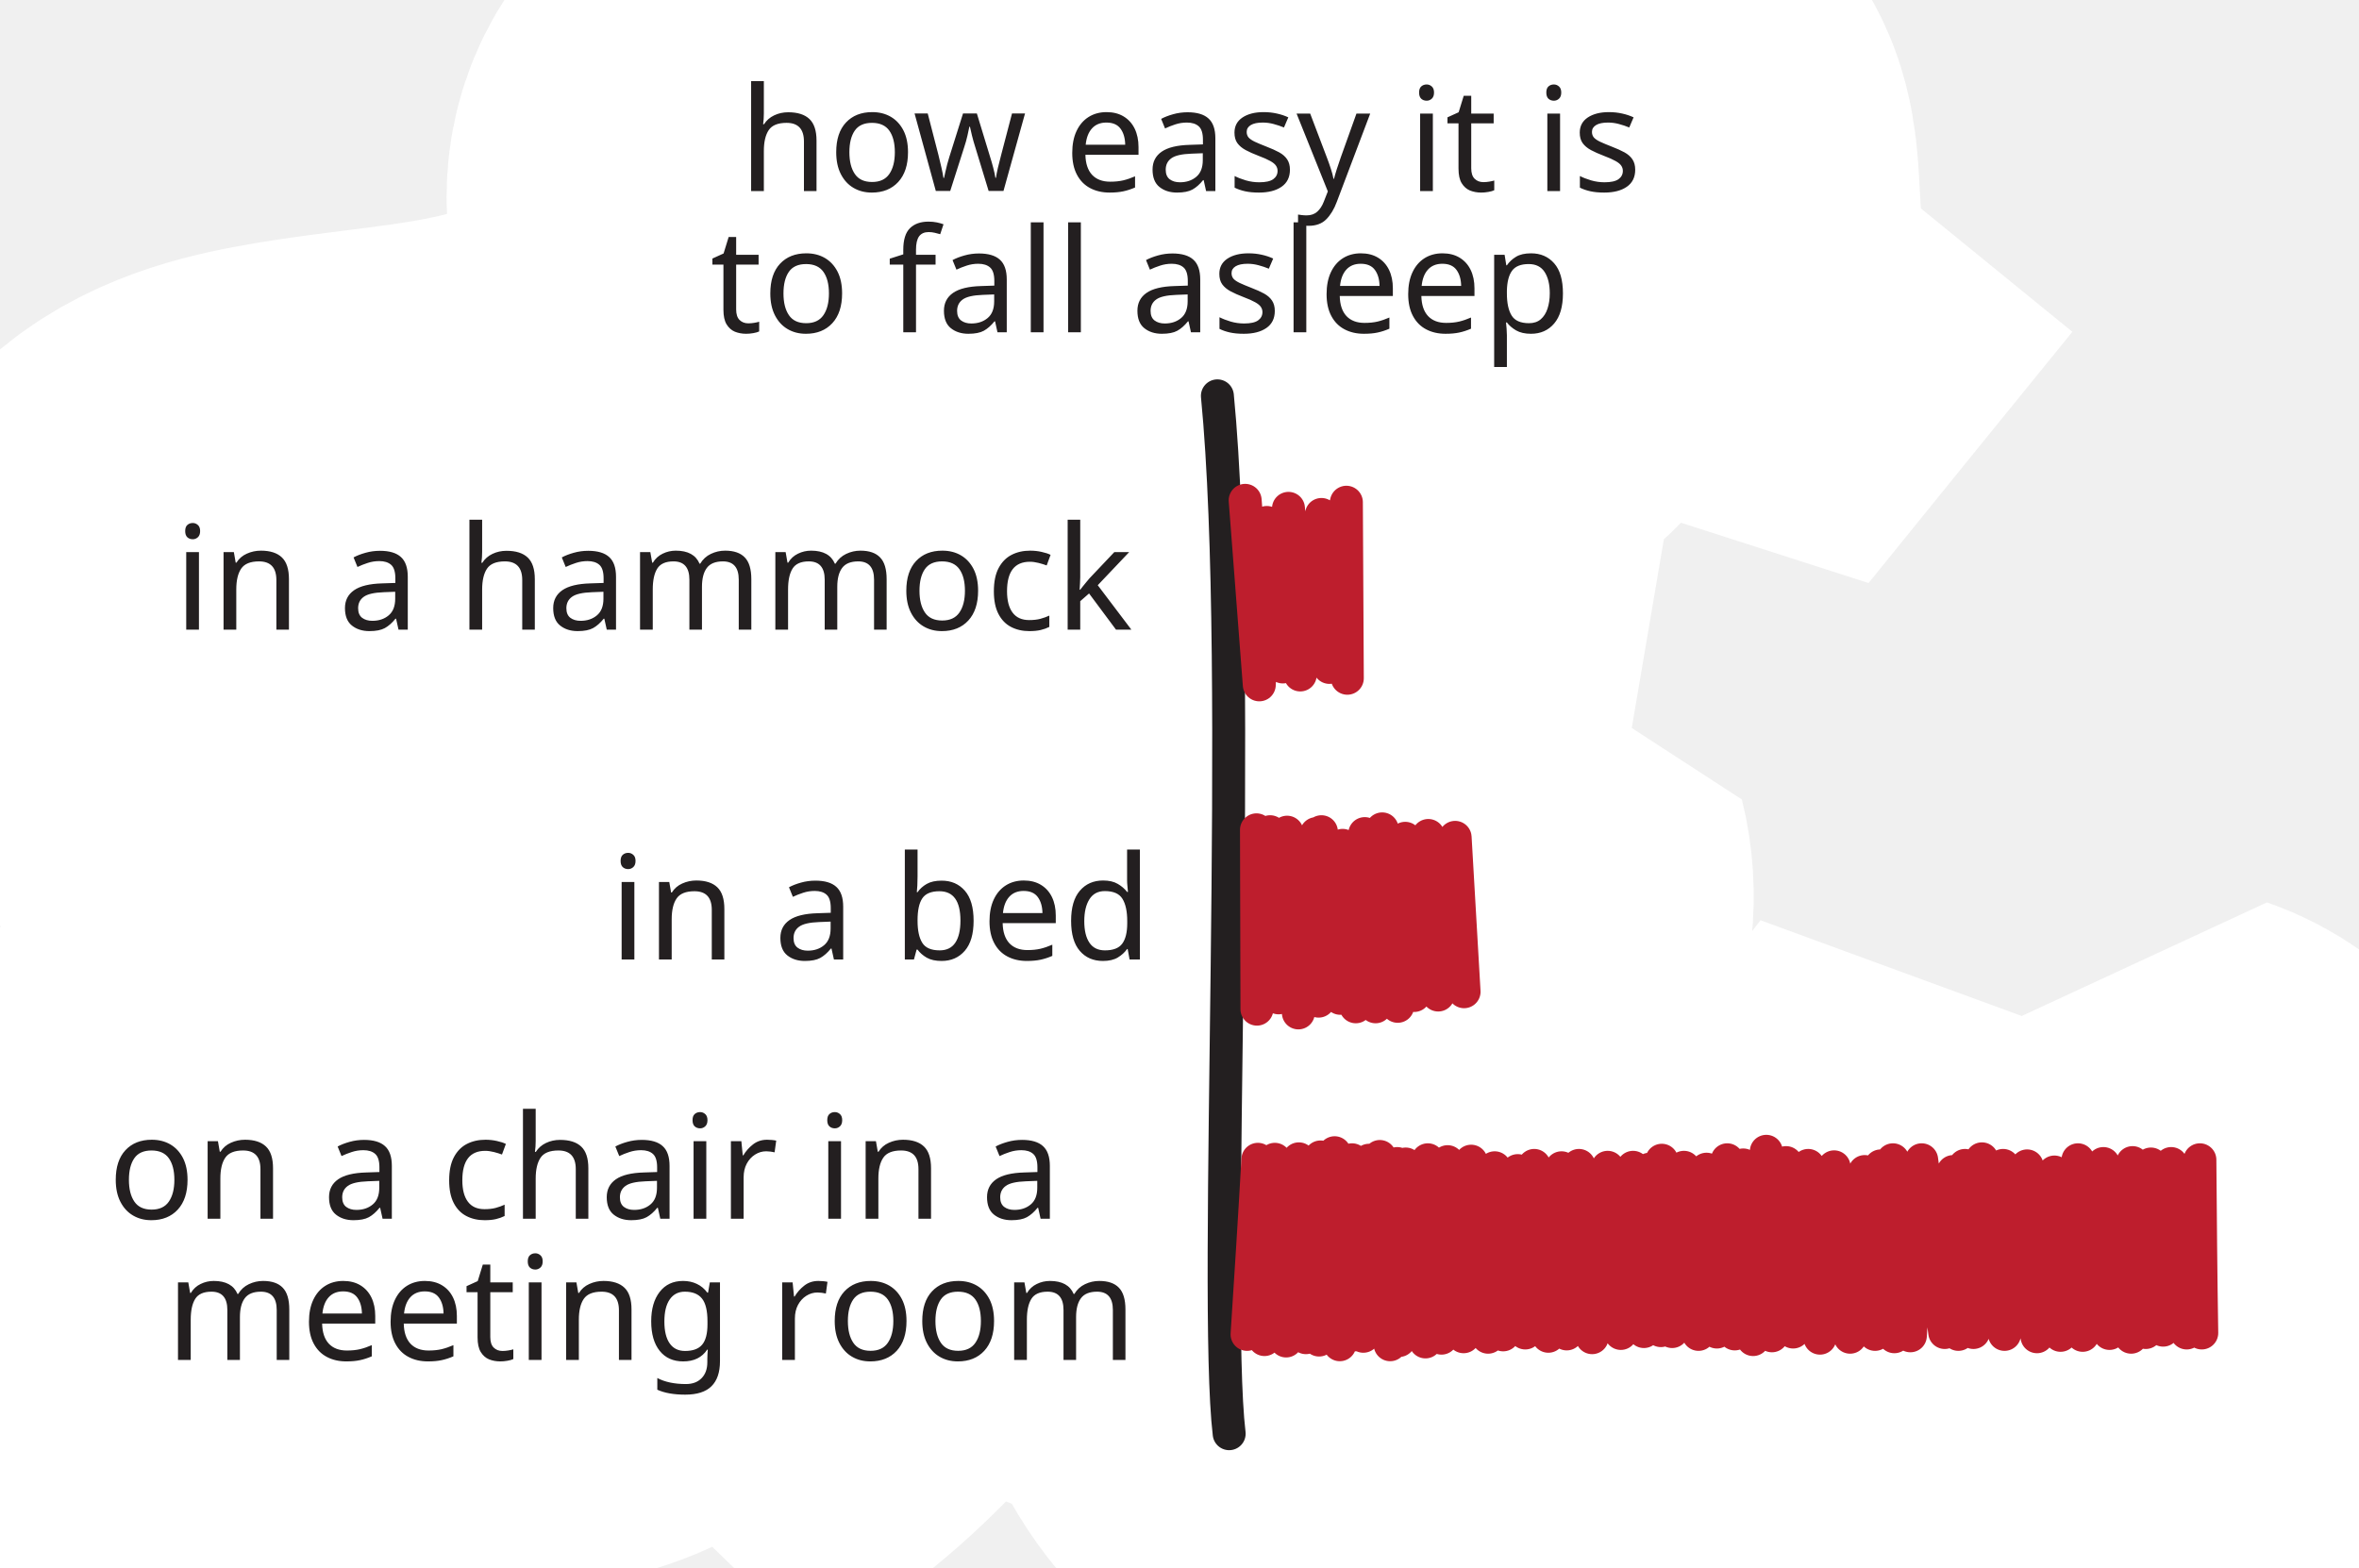
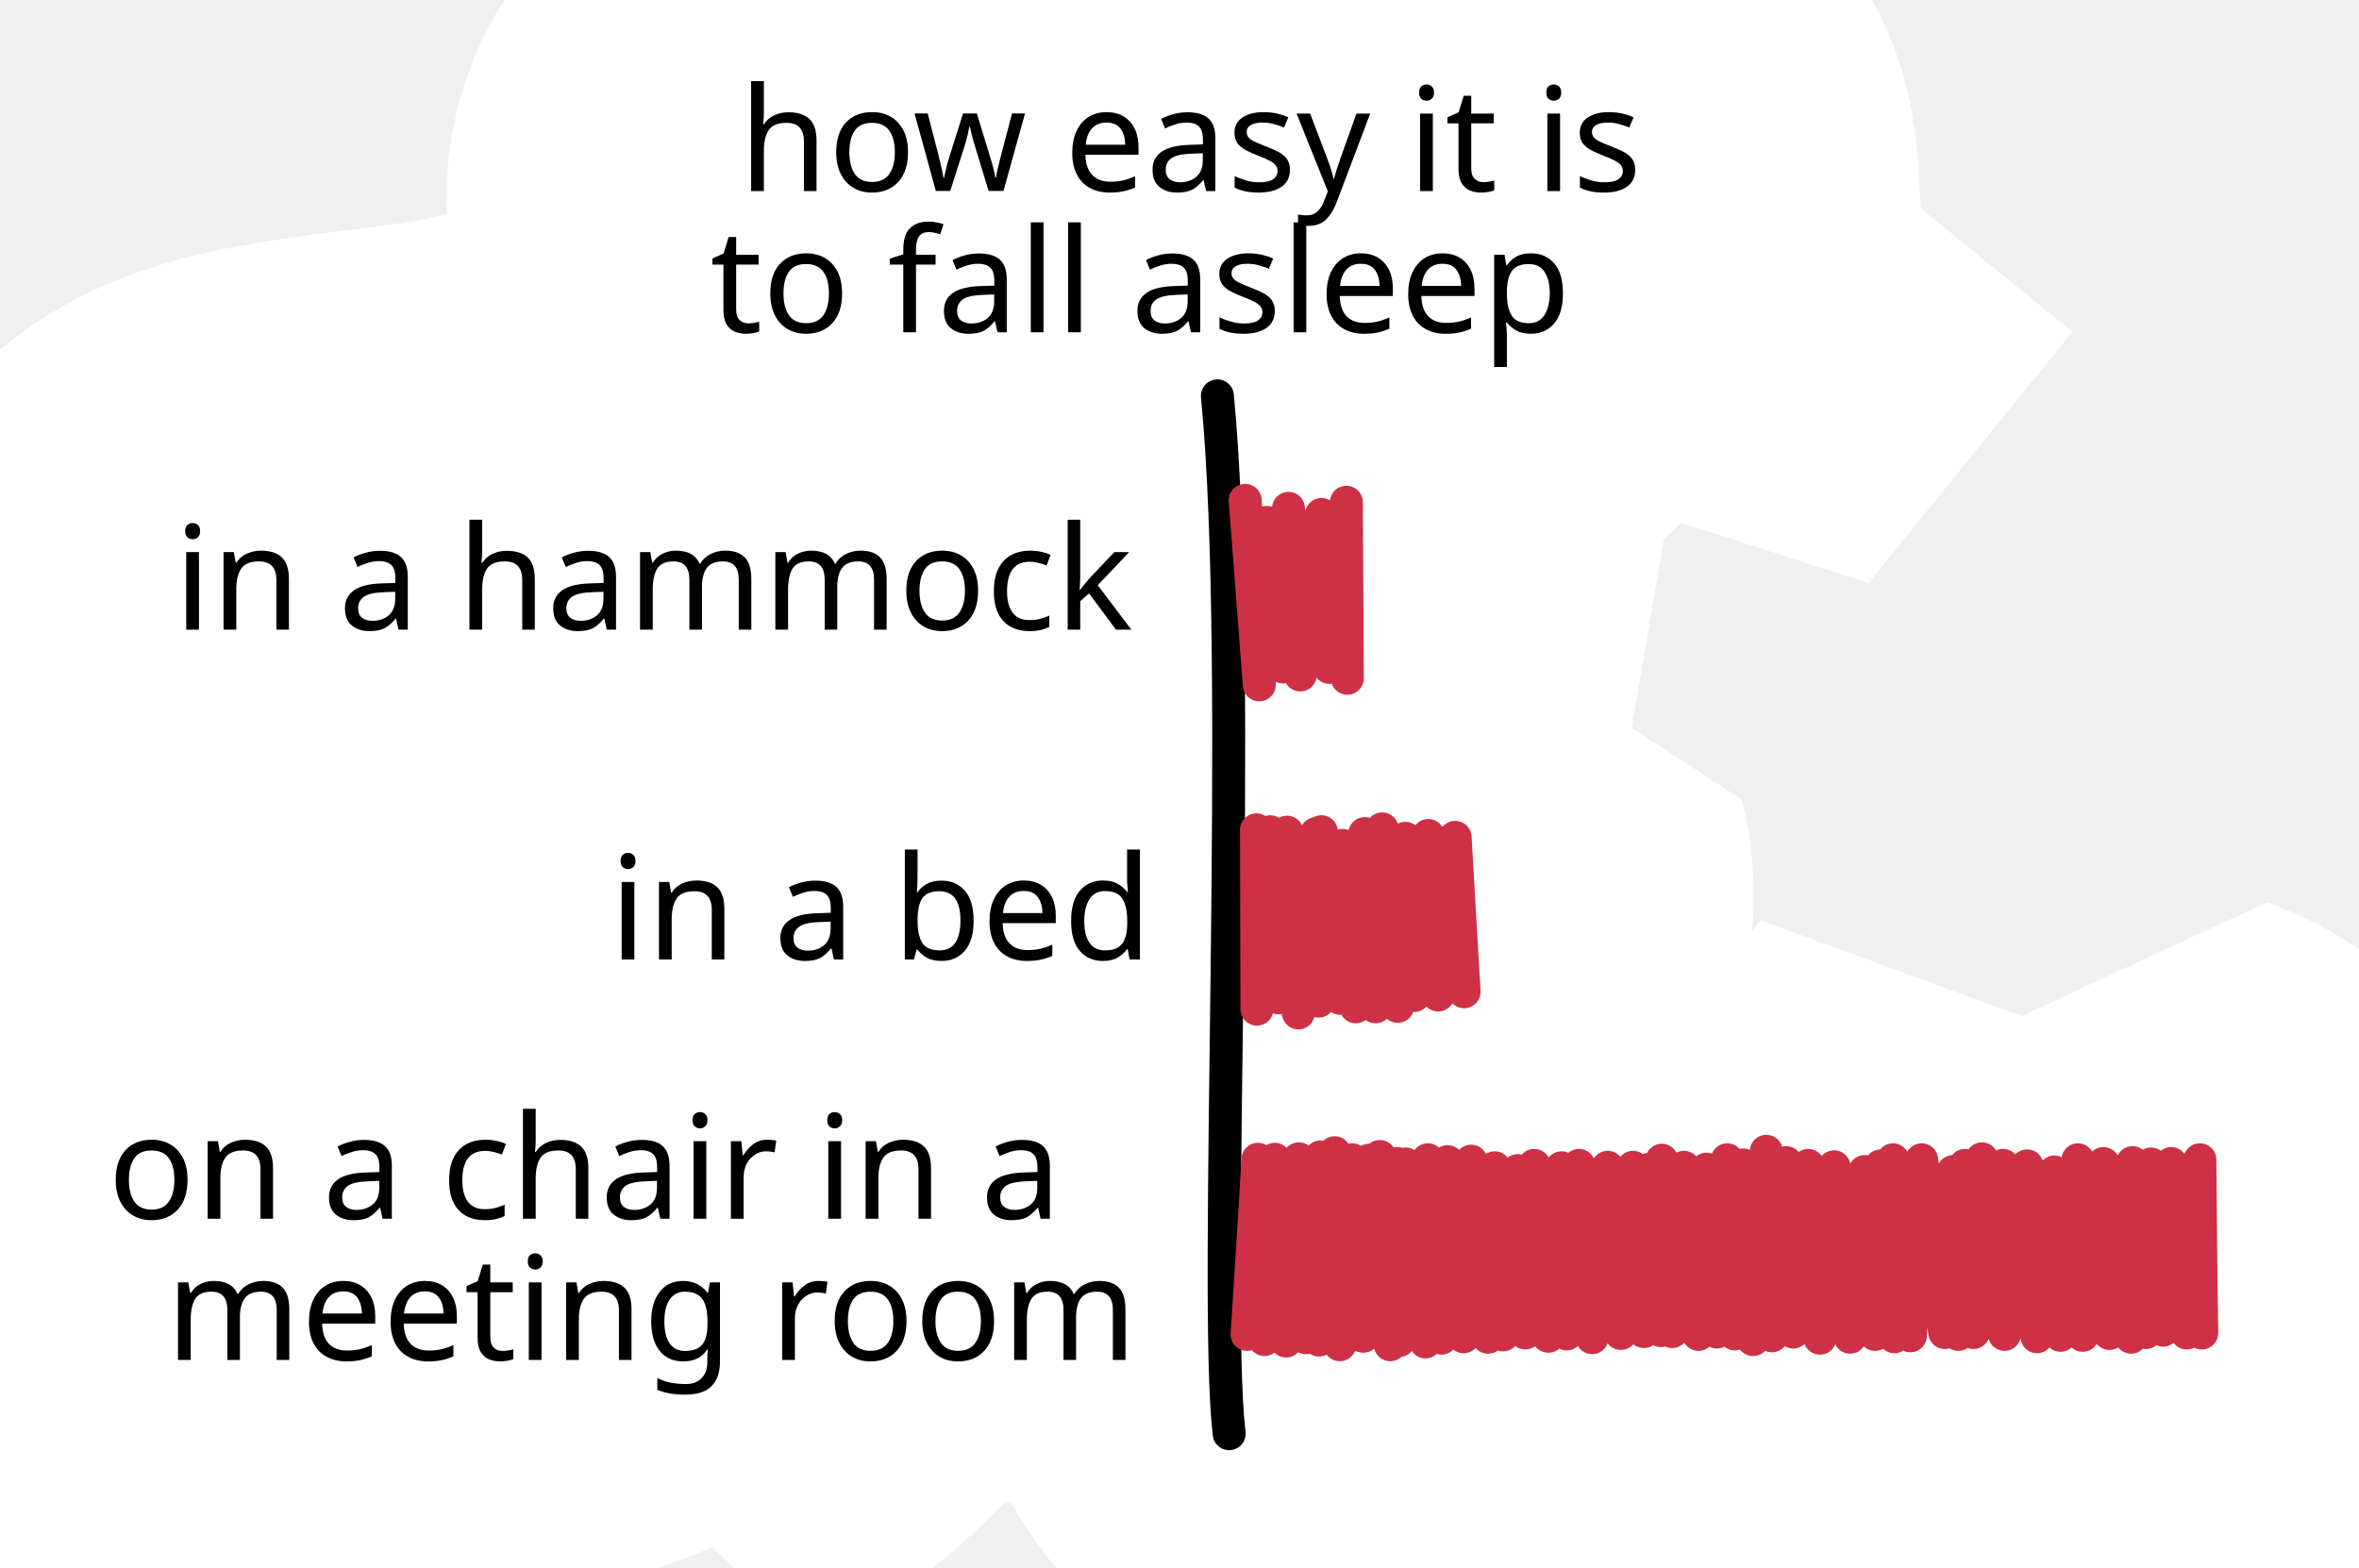
<svg xmlns="http://www.w3.org/2000/svg" version="1.1" id="Layer_1" x="0px" y="0px" width="501.1px" height="333px" viewBox="0 0 501.1 333" enable-background="new 0 0 501.1 333" xml:space="preserve">
  <path fill="none" stroke="#FFFFFF" stroke-width="120" stroke-linejoin="bevel" stroke-miterlimit="10" d="M393.7,32.6  c-14.5,17.8-28.9,35.6-43.4,53.5c-0.9-15.3-1.7-30.6-2.6-45.9c-0.3-4.8-0.8-10.2-4.4-13.3c-6.1-5.3-16.2,0.2-19.4,7.7  c-3.2,7.4-2.4,15.9-4.2,23.8c-1.8,7.9-8.1,16.2-16.1,15.1c-8.1-1.2-11.8-10.8-12.9-18.9c-1.9-14.3-0.9-28.9,2.9-42.8  c-7.1,12.1-14.2,24.3-21.3,36.4c-4.1,7-8.6,14.3-15.8,18c-7.2,3.6-17.9,1.5-20.5-6.2c-1.8-5.5,1.1-11.4,4.5-16  c3.5-4.6,7.7-9,9.1-14.5c1.4-5.6-1.5-12.8-7.2-13.3c-5.6-0.5-9.5,5.3-12.1,10.4c-10.5,20.6-21,41.1-31.6,61.7  c-1.1-12.1-2.2-24.2-3.4-36.2c-0.7-7.5-1.6-15.4-6.2-21.2c-7.8-9.8-25.5-8.6-31.9,2.2s1.1,26.9,13.4,29  c-14.5,19.9-35.9,34.7-59.7,41.2c-16.3,4.4-33.3,5-49.9,8.1c-9.2,1.7-18.8,4.5-25.1,11.3c-6.4,6.9-7.9,18.9-0.9,25.2  c5.2,4.6,13.3,4.6,19.6,1.8s11.4-7.9,16.2-12.9c12.4-12.8,24.8-25.6,37.3-38.4c-7.4,10.4-0.9,26.4,10.6,32  c11.4,5.7,25.6,3.2,36.6-3.3c11-6.4,19.6-16.3,28-25.9c-2.5,9.1-5.1,18.5-3.2,27.8c1.9,9.2,9.8,17.9,19.1,17.4c8.6-0.5,15-8,20.2-15  c12-16,24-32.1,36-48.1c0.9,18.4,1.8,36.8,2.8,55.2c17.1-10.8,30.6-27.1,38.1-45.8c-3.8,22.3-7.6,44.7-11.4,67  c-43.3-4.1-87.8,4-126.9,23.1c-12.3,6-25.6,15.5-26,29.2c25.9,3.9,53.5-11.2,64.2-35c1.9,14.7,3.8,29.4,5.7,44  c14.9-15.8,29.9-31.6,44.8-47.3c-4.6,8-9.3,16.4-10.1,25.7c-0.7,9.2,3.8,19.6,12.6,22.6c8.7,2.9,18.2-2.2,24.9-8.5  c13.9-12.8,22.4-31.1,23.4-50c0.2,17,0.4,34,0.6,51c10.6-5.4,16.6-18.5,13.7-30.1c-16.5,2.9-31.7,12.6-41.4,26.3  c8.6-2.5,10-15.8,3.4-22c-6.6-6.1-17.1-5.8-25.3-2.1c-8.2,3.8-14.6,10.3-21.5,16.1c-23.5,19.8-53.9,31.4-84.6,32.3  c-20.2,0.6-40.3-3.2-60.4-2.9s-41.7,5.7-54.9,20.9c-9.7,11.1-12.5,30.7-0.4,39.1c9.3,6.5,22.8,2.7,30.7-5.3s11.6-19.3,15.1-30  s7.1-22,15-30.1C80.8,250.3,74,274,67.1,297.8c22.9-17.4,43.5-37.8,61.1-60.5c-10.8-8.7-29.4-3.9-34.7,8.9  c-5.3,12.8,4.7,29.3,18.4,30.7c11.9,1.2,22.5-7.1,31.6-14.8c12-10.2,24-20.4,35.9-30.6c-11.9,22.2-23.9,44.4-35.8,66.6  c21.1-12.1,38.6-30.5,49.6-52.2c-2.2,15.6-4.3,31.2-6.5,46.8c12-16.7,24.1-33.3,36.1-50c-2.6,17.5-5.1,35-7.7,52.5  c12.3-17,24.6-34,36.9-51c0.4,16.7,0.7,33.5,1.1,50.2c10.2-17.8,20.4-35.6,30.6-53.4c-4.2,27.4-8.4,54.8-12.6,82.2  c22.8-32,45.6-64,68.3-96c0.3,15.3,0.6,30.6,0.9,45.9c14.9-5.7,27.9-16.2,36.6-29.6c-0.5,16.3-1.1,32.6-1.6,48.9  c15.4-20.1,30.9-40.3,46.3-60.4c-1,20.4-2,40.8-3,61.2c19.6-8.4,35.6-24.9,43.3-44.8c14.7,5.1,20.1,26.8,9.4,38.1  c-7.2,7.6-18.4,9.5-28.8,10.9c-41.6,5.5-83.5,9.1-125.4,10.9c-14.2,0.6-29.7,0.6-41-8c-12.5-9.6-15.9-26.8-18-42.5  c-6.2-46.6-9.4-93.6-9.4-140.7c0-16.1,1-33.8,12.2-45.3" />
  <g id="Arrow_right">
</g>
  <text transform="matrix(1 0 0 1 156.9458 40.6011)">
-     <tspan x="0" y="0" fill="#231F20" font-family="'PermanentMarker'" font-size="30.74px">how easy it is</tspan>
-     <tspan x="-6.1" y="30" fill="#231F20" font-family="'PermanentMarker'" font-size="30.74px">to fall asleep</tspan>
+     <tspan x="0" y="0" font-family="'PermanentMarker'" font-size="30.74px">how easy it is</tspan>
+     <tspan x="-6.1" y="30" font-family="'PermanentMarker'" font-size="30.74px">to fall asleep</tspan>
  </text>
-   <path fill="none" stroke="#231F20" stroke-width="7" stroke-linecap="round" stroke-linejoin="round" stroke-miterlimit="10" d="  M258.6,84.1c5.7,58.7-1,191,2.5,220.5" />
-   <text transform="matrix(1 0 0 1 36.9491 133.7708)" fill="#231F20" font-family="'PermanentMarker'" font-size="30.74px">in a hammock</text>
-   <path fill="none" stroke="#BE1E2D" stroke-width="7" stroke-linecap="round" stroke-linejoin="round" stroke-miterlimit="10" d="  M264.5,106.3c1,13.1,2,26.1,3,39.2c0.5-11.5,1.1-23,1.6-34.5c1.1,10.2,2.3,20.5,3.4,30.7c0.4-11.2,0.8-22.5,1.2-33.7  c0.8,11.8,1.7,23.6,2.5,35.4c-0.1-11.4,1.4-22.8,4.5-34.1c0.6,10.8,1.1,21.6,1.7,32.5c-0.4-11.7,0.8-23.5,3.6-35.1  c0.1,12.5,0.1,25,0.2,37.4" />
-   <text transform="matrix(1 0 0 1 129.4393 203.8485)" fill="#231F20" font-family="'PermanentMarker'" font-size="30.74px">in a bed</text>
-   <path fill="none" stroke="#BE1E2D" stroke-width="7" stroke-linecap="round" stroke-linejoin="round" stroke-miterlimit="10" d="  M266.9,176.3c0,12.7,0.1,25.4,0.1,38.1c0.9-12.6,1.9-25.2,2.8-37.7c0.6,11.8,1.2,23.5,1.8,35.3c0.6-11.7,1.2-23.5,1.8-35.2  c0.8,12.8,1.6,25.6,2.4,38.4c1.3-12.7,2.5-25.4,3.8-38.1c0.2,11.9,0.3,23.8,0.5,35.6c0.2-12,0.4-24,0.6-36c1.3,11.8,2.7,23.6,4,35.4  c0.2-10.8,0.3-21.7,0.5-32.5c0.9,11.4,1.9,22.9,2.8,34.3c0.6-12.3,1.3-24.5,1.9-36.8c0.8,12.3,1.5,24.5,2.3,36.8  c0.5-12.6,0.9-25.2,1.4-37.8c1.1,12.6,2.2,25.1,3.3,37.7c0.5-11.9,1.1-23.8,1.6-35.7c0.6,11.1,1.3,22.3,1.9,33.4c1-11.3,2-22.6,3-34  c0.7,11.3,1.4,22.6,2.1,33.9c1.2-11.2,2.4-22.3,3.6-33.5c0.6,10.9,1.3,21.9,1.9,32.8" />
+   <path fill="none" stroke="#000000" stroke-width="7" stroke-linecap="round" stroke-linejoin="round" stroke-miterlimit="10" d="  M258.6,84.1c5.7,58.7-1,191,2.5,220.5" />
+   <text transform="matrix(1 0 0 1 36.9491 133.7708)" font-family="'PermanentMarker'" font-size="30.74px">in a hammock</text>
+   <path fill="none" stroke="#CE3045" stroke-width="7" stroke-linecap="round" stroke-linejoin="round" stroke-miterlimit="10" d="  M264.5,106.3c1,13.1,2,26.1,3,39.2c0.5-11.5,1.1-23,1.6-34.5c1.1,10.2,2.3,20.5,3.4,30.7c0.4-11.2,0.8-22.5,1.2-33.7  c0.8,11.8,1.7,23.6,2.5,35.4c-0.1-11.4,1.4-22.8,4.5-34.1c0.6,10.8,1.1,21.6,1.7,32.5c-0.4-11.7,0.8-23.5,3.6-35.1  c0.1,12.5,0.1,25,0.2,37.4" />
+   <text transform="matrix(1 0 0 1 129.4393 203.8485)" font-family="'PermanentMarker'" font-size="30.74px">in a bed</text>
+   <path fill="none" stroke="#CE3045" stroke-width="7" stroke-linecap="round" stroke-linejoin="round" stroke-miterlimit="10" d="  M266.9,176.3c0,12.7,0.1,25.4,0.1,38.1c0.9-12.6,1.9-25.2,2.8-37.7c0.6,11.8,1.2,23.5,1.8,35.3c0.6-11.7,1.2-23.5,1.8-35.2  c0.8,12.8,1.6,25.6,2.4,38.4c1.3-12.7,2.5-25.4,3.8-38.1c0.2,11.9,0.3,23.8,0.5,35.6c0.2-12,0.4-24,0.6-36c1.3,11.8,2.7,23.6,4,35.4  c0.2-10.8,0.3-21.7,0.5-32.5c0.9,11.4,1.9,22.9,2.8,34.3c0.6-12.3,1.3-24.5,1.9-36.8c0.8,12.3,1.5,24.5,2.3,36.8  c0.5-12.6,0.9-25.2,1.4-37.8c1.1,12.6,2.2,25.1,3.3,37.7c0.5-11.9,1.1-23.8,1.6-35.7c0.6,11.1,1.3,22.3,1.9,33.4c1-11.3,2-22.6,3-34  c0.7,11.3,1.4,22.6,2.1,33.9c1.2-11.2,2.4-22.3,3.6-33.5c0.6,10.9,1.3,21.9,1.9,32.8" />
  <text transform="matrix(1 0 0 1 22.9001 258.9261)">
-     <tspan x="0" y="0" fill="#231F20" font-family="'PermanentMarker'" font-size="30.74px">on a chair in a</tspan>
-     <tspan x="12.3" y="30" fill="#231F20" font-family="'PermanentMarker'" font-size="30.74px">meeting room</tspan>
+     <tspan x="0" y="0" font-family="'PermanentMarker'" font-size="30.74px">on a chair in a</tspan>
+     <tspan x="12.3" y="30" font-family="'PermanentMarker'" font-size="30.74px">meeting room</tspan>
  </text>
-   <path fill="none" stroke="#BE1E2D" stroke-width="7" stroke-linecap="round" stroke-linejoin="round" stroke-miterlimit="10" d="  M264.9,283.5c0.8-12.4,1.6-24.8,2.3-37.2c0.5,12.8,1,25.5,1.4,38.3c0.7-12.8,1.5-25.6,2.2-38.3c0.8,12.9,1.6,25.8,2.4,38.6  c0.9-12.9,1.8-25.8,2.7-38.7c0.5,12.7,1,25.3,1.5,38c1-12.8,2.1-25.6,3.1-38.4c-0.1,13-0.2,26-0.3,38.9c1.1-13.3,2.2-26.6,3.3-39.8  c0.4,13.6,0.7,27.2,1.1,40.8c0.9-13.1,1.8-26.2,2.6-39.3c0.3,12.4,0.6,24.8,0.8,37.2c0.9-12.4,1.9-24.7,2.8-37.1  c-0.4,12.5-0.8,24.9-1.2,37.4c1.2-12.7,2.4-25.5,3.5-38.2c0.7,13.3,1.4,26.6,2.2,40c0.5-12.8,1-25.7,1.5-38.5  c0.1,12.5,0.3,25.1,0.4,37.6c0.5-12.5,0.9-25,1.4-37.5c1.4,12.6,2.8,25.2,4.2,37.8c0.2-12.9,0.4-25.8,0.5-38.7  c1,12.6,1.9,25.3,2.9,37.9c0.4-12.5,0.9-25,1.3-37.5c1.1,12.4,2.3,24.8,3.4,37.2c0.5-12.4,1.1-24.9,1.6-37.3  c1.2,12.5,2.4,24.9,3.6,37.4c0.5-12,0.9-24,1.4-36c0.6,11.8,1.2,23.7,1.8,35.5c1-11.6,2.1-23.2,3.1-34.9c0.5,11.5,1.1,23,1.6,34.5  c0.6-11.9,1.3-23.7,1.9-35.6c1,12.1,2,24.2,3,36.3c0.9-11.9,1.9-23.9,2.8-35.8c0.4,11.8,0.7,23.5,1.1,35.3  c0.9-11.9,1.7-23.9,2.6-35.8c0.9,12.2,1.9,24.4,2.8,36.6c-1-12.1,0.1-24.4,3.3-36.2c-0.6,11.8,0.3,23.6,2.8,35.3  c0.9-11.8,1.7-23.6,2.6-35.3c0.8,11.6,1.6,23.3,2.3,34.9c0.4-11.5,0.8-23,1.2-34.5c0.8,11.4,1.6,22.9,2.4,34.3  c0.1-12.1,0.2-24.1,0.2-36.2c0.7,12.1,1.5,24.3,2.2,36.4c0.8-11.6,1.6-23.3,2.5-34.9c1,11.8,2,23.7,3.1,35.5  c0.6-11.7,1.1-23.4,1.7-35.1c0.7,11.5,1.5,23,2.2,34.6c0.7-12.2,1.4-24.4,2.2-36.6c0.5,12.3,1.1,24.7,1.6,37c0.6-12,1.2-24,1.8-35.9  c0.7,12.4,1.4,24.8,2.1,37.1c0.9-13.3,1.9-26.7,2.8-40c0.4,13.1,0.8,26.1,1.2,39.2c1-12.3,2-24.5,3-36.8c0.5,12,1,24,1.5,36  c1.1-11.8,2.2-23.6,3.2-35.4c0.8,12.2,1.6,24.5,2.5,36.7c1-12.1,2-24.3,3-36.4c1.1,12.1,2.3,24.1,3.4,36.2c1-11.7,2.1-23.4,3.1-35.2  c0.7,11.5,1.5,23.1,2.2,34.6c0.4-11.9,0.8-23.8,1.2-35.8c1,12.1,1.9,24.2,2.9,36.3c-0.1-12.5-0.2-25.1-0.3-37.6  c1.2,12.5,2.5,24.9,3.7,37.4c0.8-12.5,1.6-24.9,2.4-37.4c1.6,12.2,3.3,24.5,4.9,36.7c0.6-11.4,1.2-22.8,1.8-34.2  c0.4,11.5,0.7,23.1,1.1,34.6c0.5-12,0.9-23.9,1.4-35.9c0.6,11.8,1.2,23.7,1.8,35.5c0.6-12.3,1.2-24.6,1.8-36.9  c1.6,12.4,3.2,24.9,4.8,37.3c-0.1-12-0.2-23.9-0.3-35.9c2.4,12.1,4.8,24.3,7.2,36.4c-0.7-12.1-1.4-24.2-2.1-36.3  c2.4,12,4.8,24,7.1,36c-0.4-11.6-0.8-23.1-1.3-34.7c2,11.6,4,23.1,6,34.7c-0.3-12.4-0.7-24.9-1-37.3c2.2,12.3,4.5,24.6,6.7,36.9  c-0.4-12-0.9-24.1-1.3-36.1c2,12.3,3.9,24.6,5.9,36.9c0.1-12.4,0.2-24.7,0.3-37.1c0.9,12,1.9,24.1,2.8,36.1  c0.4-11.9,0.7-23.9,1.1-35.8c0.9,11.8,1.8,23.5,2.6,35.3c0.6-11.8,1.1-23.6,1.7-35.4c1.1,12,2.2,24,3.3,36  c0.9-12.3,1.9-24.5,2.8-36.8c0.1,12.3,0.2,24.6,0.4,36.8" />
+   <path fill="none" stroke="#CE3045" stroke-width="7" stroke-linecap="round" stroke-linejoin="round" stroke-miterlimit="10" d="  M264.9,283.5c0.8-12.4,1.6-24.8,2.3-37.2c0.5,12.8,1,25.5,1.4,38.3c0.7-12.8,1.5-25.6,2.2-38.3c0.8,12.9,1.6,25.8,2.4,38.6  c0.9-12.9,1.8-25.8,2.7-38.7c0.5,12.7,1,25.3,1.5,38c1-12.8,2.1-25.6,3.1-38.4c-0.1,13-0.2,26-0.3,38.9c1.1-13.3,2.2-26.6,3.3-39.8  c0.4,13.6,0.7,27.2,1.1,40.8c0.9-13.1,1.8-26.2,2.6-39.3c0.3,12.4,0.6,24.8,0.8,37.2c0.9-12.4,1.9-24.7,2.8-37.1  c-0.4,12.5-0.8,24.9-1.2,37.4c1.2-12.7,2.4-25.5,3.5-38.2c0.7,13.3,1.4,26.6,2.2,40c0.5-12.8,1-25.7,1.5-38.5  c0.1,12.5,0.3,25.1,0.4,37.6c0.5-12.5,0.9-25,1.4-37.5c1.4,12.6,2.8,25.2,4.2,37.8c0.2-12.9,0.4-25.8,0.5-38.7  c1,12.6,1.9,25.3,2.9,37.9c0.4-12.5,0.9-25,1.3-37.5c1.1,12.4,2.3,24.8,3.4,37.2c0.5-12.4,1.1-24.9,1.6-37.3  c1.2,12.5,2.4,24.9,3.6,37.4c0.5-12,0.9-24,1.4-36c0.6,11.8,1.2,23.7,1.8,35.5c1-11.6,2.1-23.2,3.1-34.9c0.5,11.5,1.1,23,1.6,34.5  c0.6-11.9,1.3-23.7,1.9-35.6c1,12.1,2,24.2,3,36.3c0.9-11.9,1.9-23.9,2.8-35.8c0.4,11.8,0.7,23.5,1.1,35.3  c0.9-11.9,1.7-23.9,2.6-35.8c0.9,12.2,1.9,24.4,2.8,36.6c-1-12.1,0.1-24.4,3.3-36.2c-0.6,11.8,0.3,23.6,2.8,35.3  c0.9-11.8,1.7-23.6,2.6-35.3c0.8,11.6,1.6,23.3,2.3,34.9c0.4-11.5,0.8-23,1.2-34.5c0.8,11.4,1.6,22.9,2.4,34.3  c0.1-12.1,0.2-24.1,0.2-36.2c0.7,12.1,1.5,24.3,2.2,36.4c0.8-11.6,1.6-23.3,2.5-34.9c1,11.8,2,23.7,3.1,35.5  c0.6-11.7,1.1-23.4,1.7-35.1c0.7,11.5,1.5,23,2.2,34.6c0.7-12.2,1.4-24.4,2.2-36.6c0.5,12.3,1.1,24.7,1.6,37c0.6-12,1.2-24,1.8-35.9  c0.7,12.4,1.4,24.8,2.1,37.1c0.9-13.3,1.9-26.7,2.8-40c0.4,13.1,0.8,26.1,1.2,39.2c1-12.3,2-24.5,3-36.8c0.5,12,1,24,1.5,36  c1.1-11.8,2.2-23.6,3.2-35.4c0.8,12.2,1.6,24.5,2.5,36.7c1-12.1,2-24.3,3-36.4c1.1,12.1,2.3,24.1,3.4,36.2c1-11.7,2.1-23.4,3.1-35.2  c0.7,11.5,1.5,23.1,2.2,34.6c0.4-11.9,0.8-23.8,1.2-35.8c1,12.1,1.9,24.2,2.9,36.3c-0.1-12.5-0.2-25.1-0.3-37.6  c1.2,12.5,2.5,24.9,3.7,37.4c0.8-12.5,1.6-24.9,2.4-37.4c1.6,12.2,3.3,24.5,4.9,36.7c0.6-11.4,1.2-22.8,1.8-34.2  c0.4,11.5,0.7,23.1,1.1,34.6c0.5-12,0.9-23.9,1.4-35.9c0.6,11.8,1.2,23.7,1.8,35.5c0.6-12.3,1.2-24.6,1.8-36.9  c1.6,12.4,3.2,24.9,4.8,37.3c-0.1-12-0.2-23.9-0.3-35.9c2.4,12.1,4.8,24.3,7.2,36.4c-0.7-12.1-1.4-24.2-2.1-36.3  c2.4,12,4.8,24,7.1,36c-0.4-11.6-0.8-23.1-1.3-34.7c2,11.6,4,23.1,6,34.7c-0.3-12.4-0.7-24.9-1-37.3c2.2,12.3,4.5,24.6,6.7,36.9  c-0.4-12-0.9-24.1-1.3-36.1c2,12.3,3.9,24.6,5.9,36.9c0.1-12.4,0.2-24.7,0.3-37.1c0.9,12,1.9,24.1,2.8,36.1  c0.4-11.9,0.7-23.9,1.1-35.8c0.9,11.8,1.8,23.5,2.6,35.3c0.6-11.8,1.1-23.6,1.7-35.4c1.1,12,2.2,24,3.3,36  c0.9-12.3,1.9-24.5,2.8-36.8c0.1,12.3,0.2,24.6,0.4,36.8" />
+   <g id="Arrow_up">
+ </g>
</svg>
